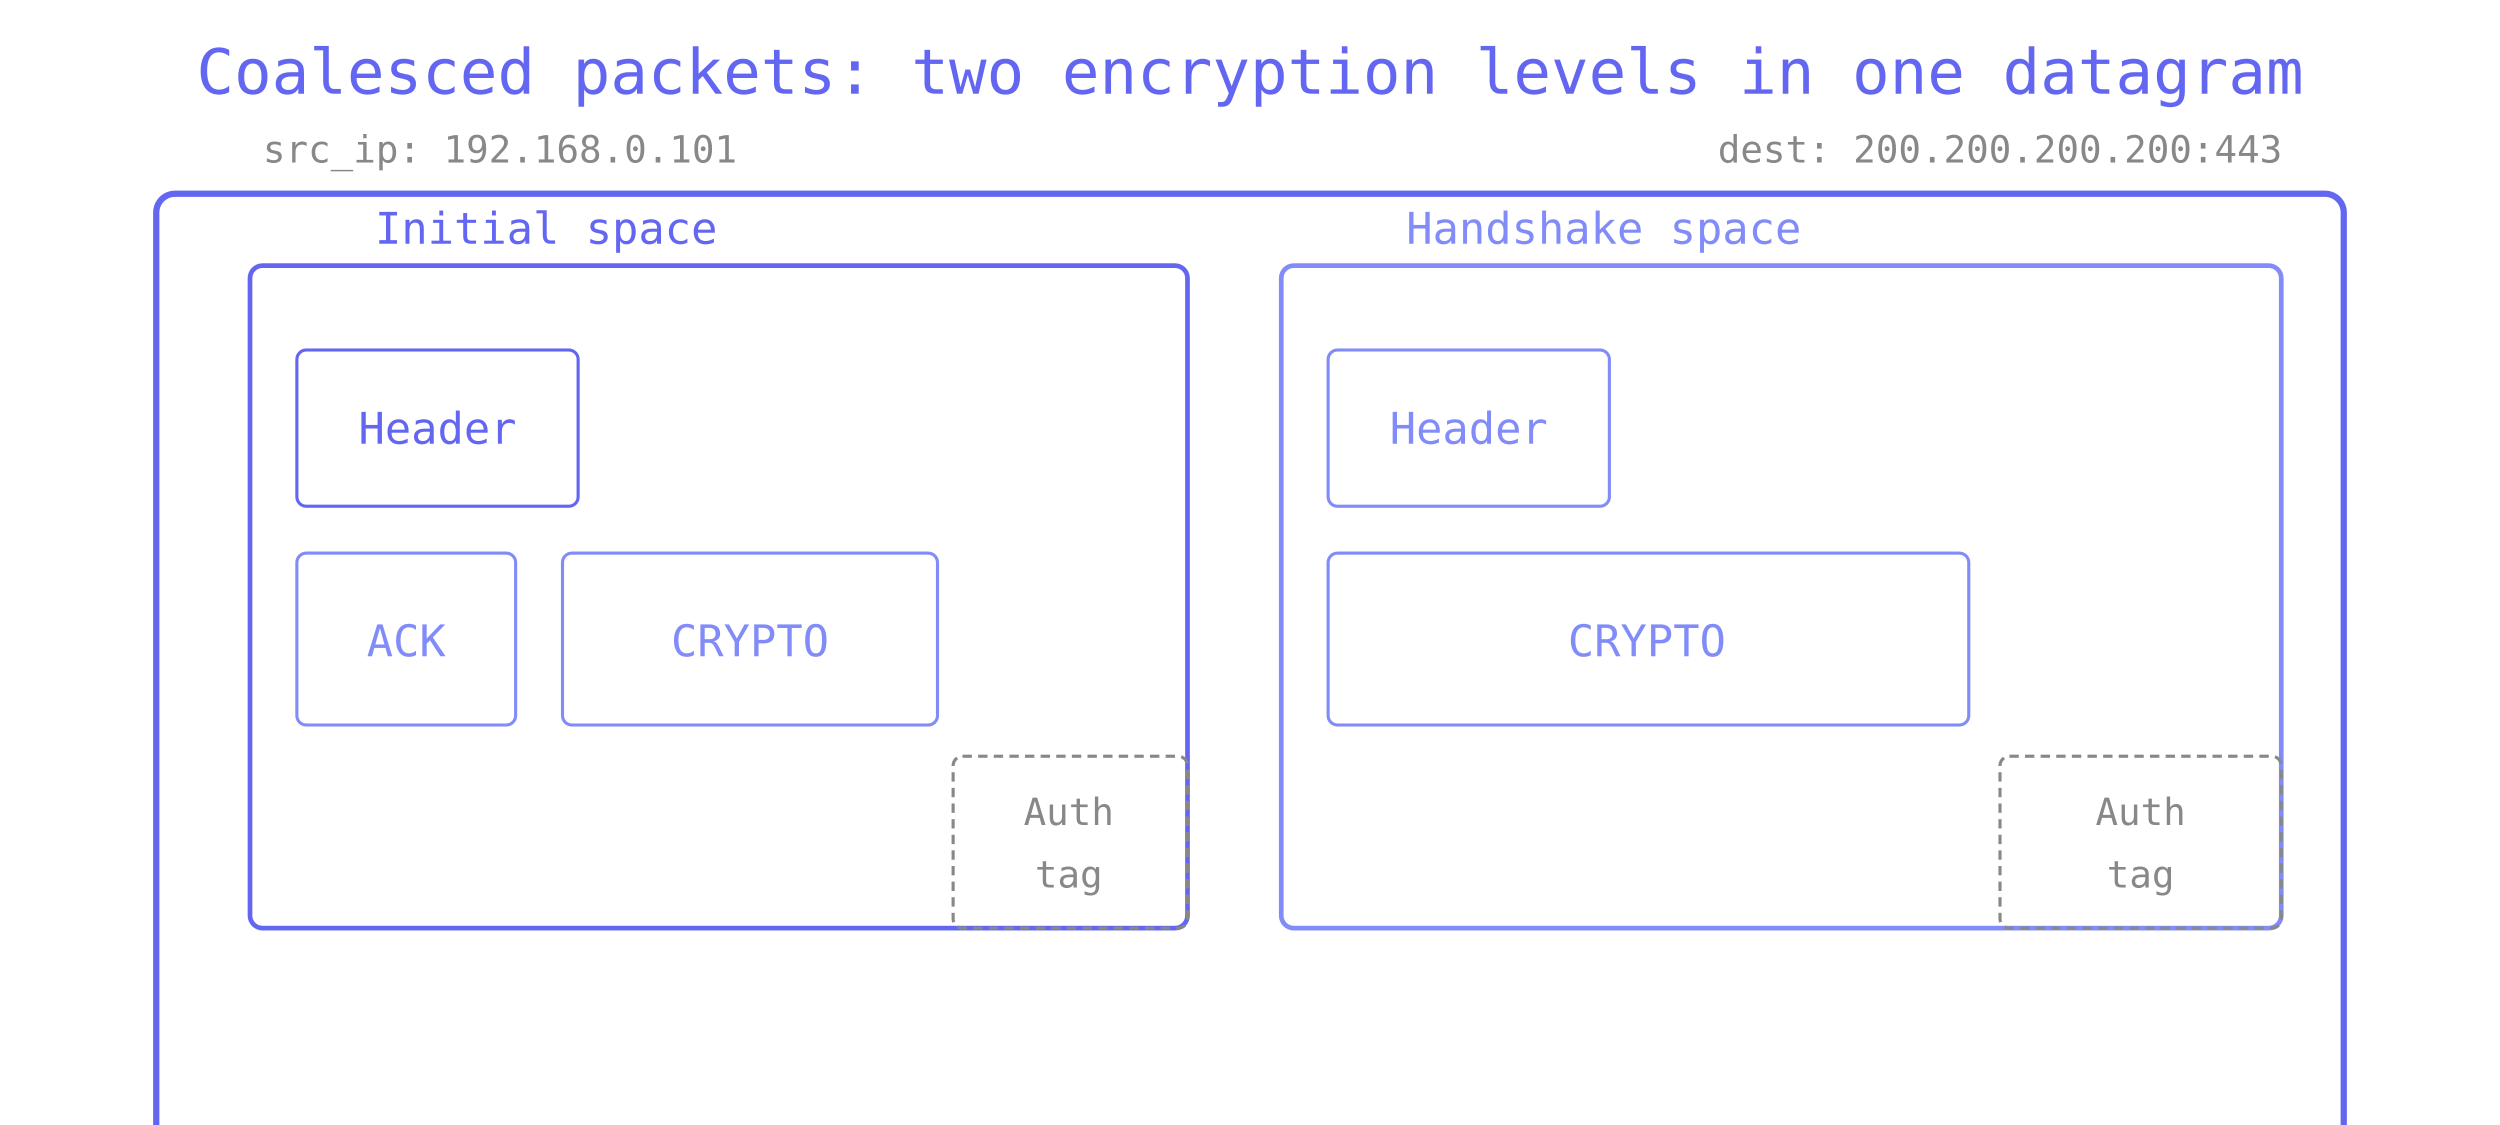
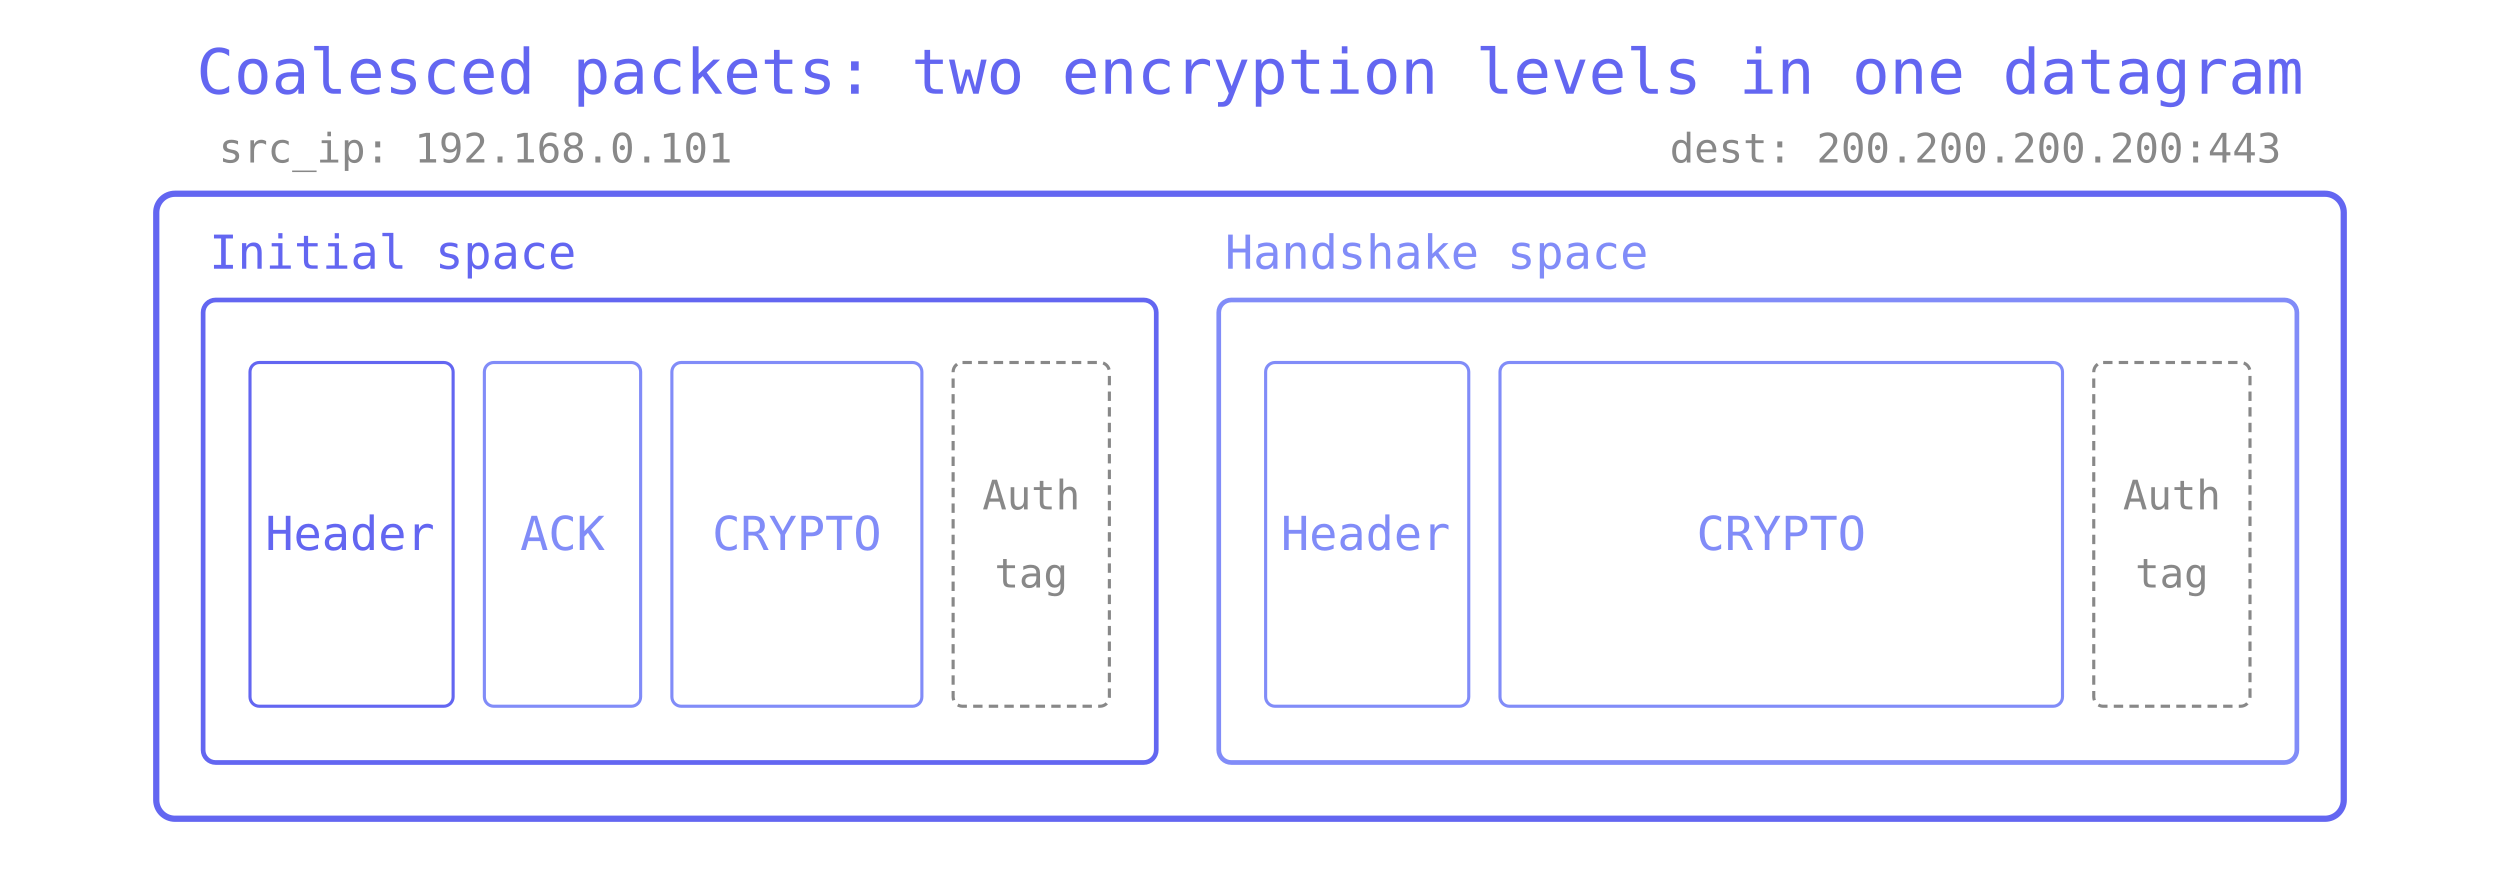
- <svg xmlns="http://www.w3.org/2000/svg" viewBox="0 0 800 360">
+ <svg xmlns="http://www.w3.org/2000/svg" viewBox="0 0 800 280">
  <text x="400" y="30" text-anchor="middle" font-family="Space Mono, monospace" font-size="20" fill="#6366f1">Coalesced packets: two encryption levels in one datagram</text>
-   <rect x="50" y="62" width="700" height="310" rx="6" fill="none" stroke="#6366f1" stroke-width="2" />
-   <text x="160" y="52" text-anchor="middle" font-family="Space Mono, monospace" font-size="12" fill="#888">src_ip: 192.168.0.101</text>
-   <text x="640" y="52" text-anchor="middle" font-family="Space Mono, monospace" font-size="12" fill="#888">dest: 200.200.200.200:443</text>
-   <rect x="80" y="85" width="300" height="212" rx="4" fill="none" stroke="#6366f1" stroke-width="1.5" />
-   <text x="120" y="78" font-family="Space Mono, monospace" font-size="14" fill="#6366f1">Initial space</text>
-   <rect x="95" y="112" width="90" height="50" rx="3" fill="none" stroke="#6366f1" stroke-width="1" />
-   <text x="140" y="142" text-anchor="middle" font-family="Space Mono, monospace" font-size="14" fill="#6366f1">Header</text>
-   <rect x="95" y="177" width="70" height="55" rx="3" fill="none" stroke="#818cf8" stroke-width="1" />
-   <text x="130" y="210" text-anchor="middle" font-family="Space Mono, monospace" font-size="14" fill="#818cf8">ACK</text>
-   <rect x="180" y="177" width="120" height="55" rx="3" fill="none" stroke="#818cf8" stroke-width="1" />
-   <text x="240" y="210" text-anchor="middle" font-family="Space Mono, monospace" font-size="14" fill="#818cf8">CRYPTO</text>
-   <rect x="305" y="242" width="75" height="55" rx="3" fill="none" stroke="#888" stroke-width="1" stroke-dasharray="3 2" />
-   <text x="342" y="264" text-anchor="middle" font-family="Space Mono, monospace" font-size="12" fill="#888">Auth</text>
-   <text x="342" y="284" text-anchor="middle" font-family="Space Mono, monospace" font-size="12" fill="#888">tag</text>
-   <rect x="410" y="85" width="320" height="212" rx="4" fill="none" stroke="#818cf8" stroke-width="1.5" />
-   <text x="450" y="78" font-family="Space Mono, monospace" font-size="14" fill="#818cf8">Handshake space</text>
-   <rect x="425" y="112" width="90" height="50" rx="3" fill="none" stroke="#818cf8" stroke-width="1" />
-   <text x="470" y="142" text-anchor="middle" font-family="Space Mono, monospace" font-size="14" fill="#818cf8">Header</text>
-   <rect x="425" y="177" width="205" height="55" rx="3" fill="none" stroke="#818cf8" stroke-width="1" />
-   <text x="527" y="210" text-anchor="middle" font-family="Space Mono, monospace" font-size="14" fill="#818cf8">CRYPTO</text>
-   <rect x="640" y="242" width="90" height="55" rx="3" fill="none" stroke="#888" stroke-width="1" stroke-dasharray="3 2" />
-   <text x="685" y="264" text-anchor="middle" font-family="Space Mono, monospace" font-size="12" fill="#888">Auth</text>
-   <text x="685" y="284" text-anchor="middle" font-family="Space Mono, monospace" font-size="12" fill="#888">tag</text>
+   <rect x="50" y="62" width="700" height="200" rx="6" fill="none" stroke="#6366f1" stroke-width="2" />
+   <text x="70" y="52" font-family="Space Mono, monospace" font-size="13" fill="#888">src_ip: 192.168.0.101</text>
+   <text x="730" y="52" text-anchor="end" font-family="Space Mono, monospace" font-size="13" fill="#888">dest: 200.200.200.200:443</text>
+   <text x="67" y="86" font-family="Space Mono, monospace" font-size="15" fill="#6366f1">Initial space</text>
+   <rect x="65" y="96" width="305" height="148" rx="4" fill="none" stroke="#6366f1" stroke-width="1.5" />
+   <rect x="80" y="116" width="65" height="110" rx="3" fill="none" stroke="#6366f1" stroke-width="1" />
+   <text x="112" y="176" text-anchor="middle" font-family="Space Mono, monospace" font-size="15" fill="#6366f1">Header</text>
+   <rect x="155" y="116" width="50" height="110" rx="3" fill="none" stroke="#818cf8" stroke-width="1" />
+   <text x="180" y="176" text-anchor="middle" font-family="Space Mono, monospace" font-size="15" fill="#818cf8">ACK</text>
+   <rect x="215" y="116" width="80" height="110" rx="3" fill="none" stroke="#818cf8" stroke-width="1" />
+   <text x="255" y="176" text-anchor="middle" font-family="Space Mono, monospace" font-size="15" fill="#818cf8">CRYPTO</text>
+   <rect x="305" y="116" width="50" height="110" rx="3" fill="none" stroke="#888" stroke-width="1" stroke-dasharray="3 2" />
+   <text x="330" y="163" text-anchor="middle" font-family="Space Mono, monospace" font-size="13" fill="#888">Auth</text>
+   <text x="330" y="188" text-anchor="middle" font-family="Space Mono, monospace" font-size="13" fill="#888">tag</text>
+   <text x="392" y="86" font-family="Space Mono, monospace" font-size="15" fill="#818cf8">Handshake space</text>
+   <rect x="390" y="96" width="345" height="148" rx="4" fill="none" stroke="#818cf8" stroke-width="1.5" />
+   <rect x="405" y="116" width="65" height="110" rx="3" fill="none" stroke="#818cf8" stroke-width="1" />
+   <text x="437" y="176" text-anchor="middle" font-family="Space Mono, monospace" font-size="15" fill="#818cf8">Header</text>
+   <rect x="480" y="116" width="180" height="110" rx="3" fill="none" stroke="#818cf8" stroke-width="1" />
+   <text x="570" y="176" text-anchor="middle" font-family="Space Mono, monospace" font-size="15" fill="#818cf8">CRYPTO</text>
+   <rect x="670" y="116" width="50" height="110" rx="3" fill="none" stroke="#888" stroke-width="1" stroke-dasharray="3 2" />
+   <text x="695" y="163" text-anchor="middle" font-family="Space Mono, monospace" font-size="13" fill="#888">Auth</text>
+   <text x="695" y="188" text-anchor="middle" font-family="Space Mono, monospace" font-size="13" fill="#888">tag</text>
</svg>
